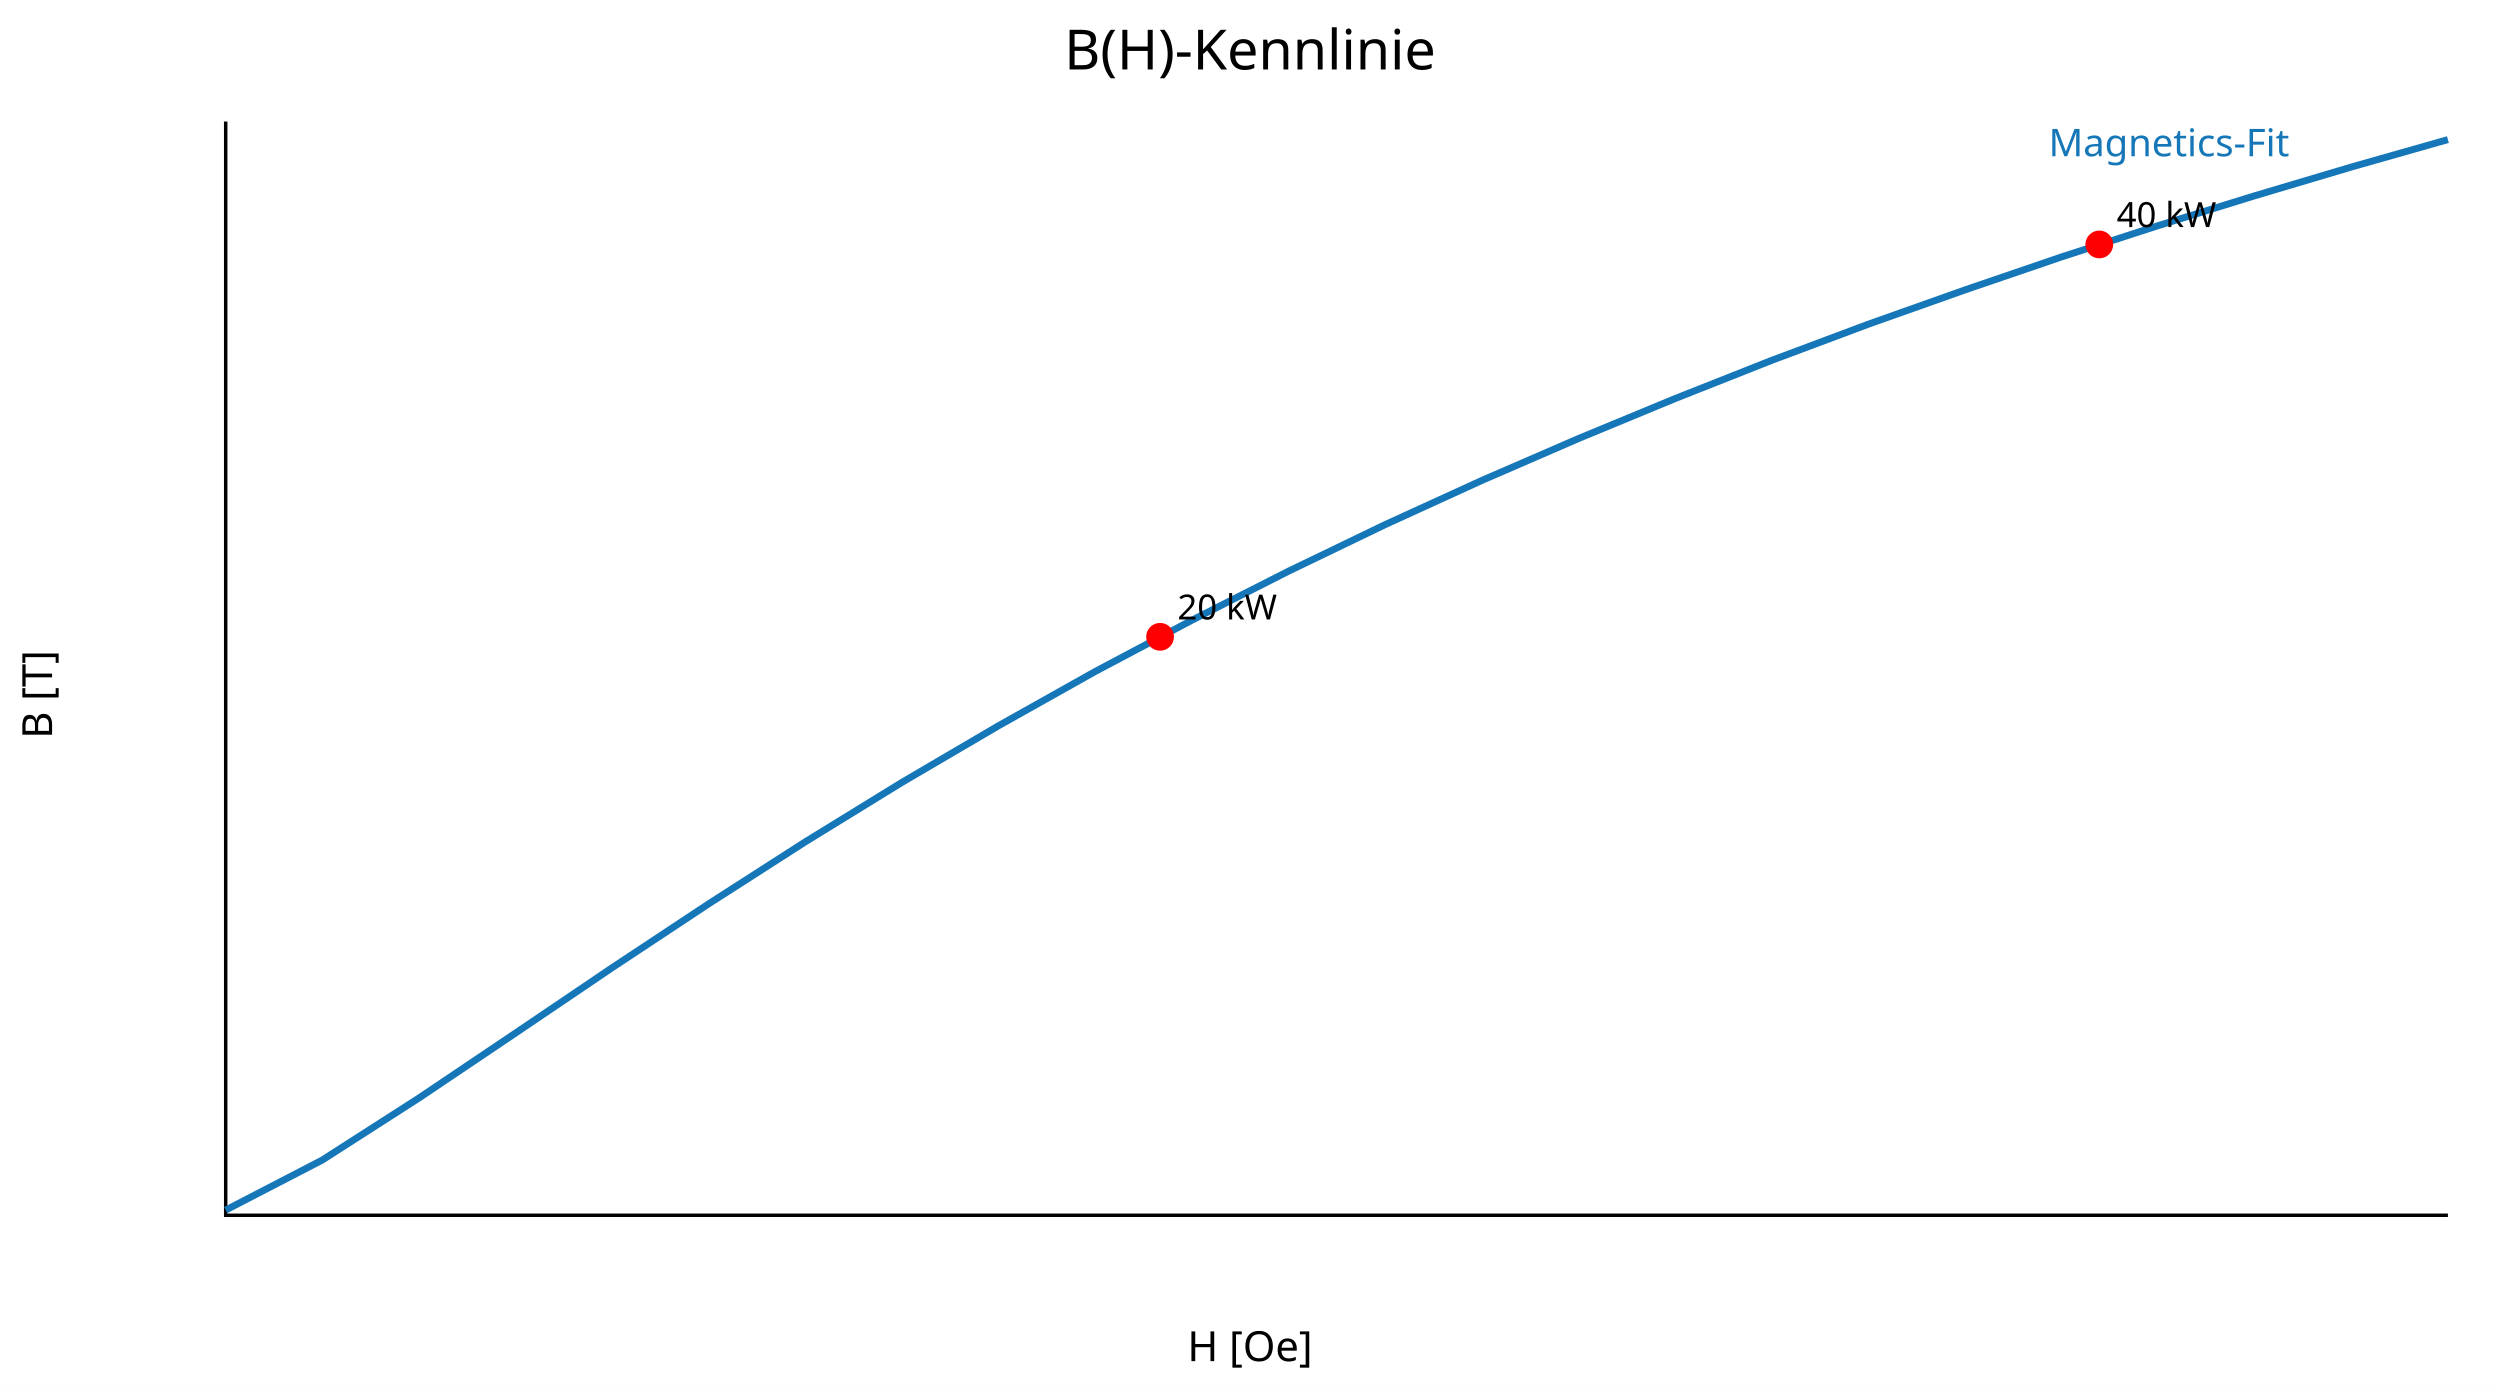
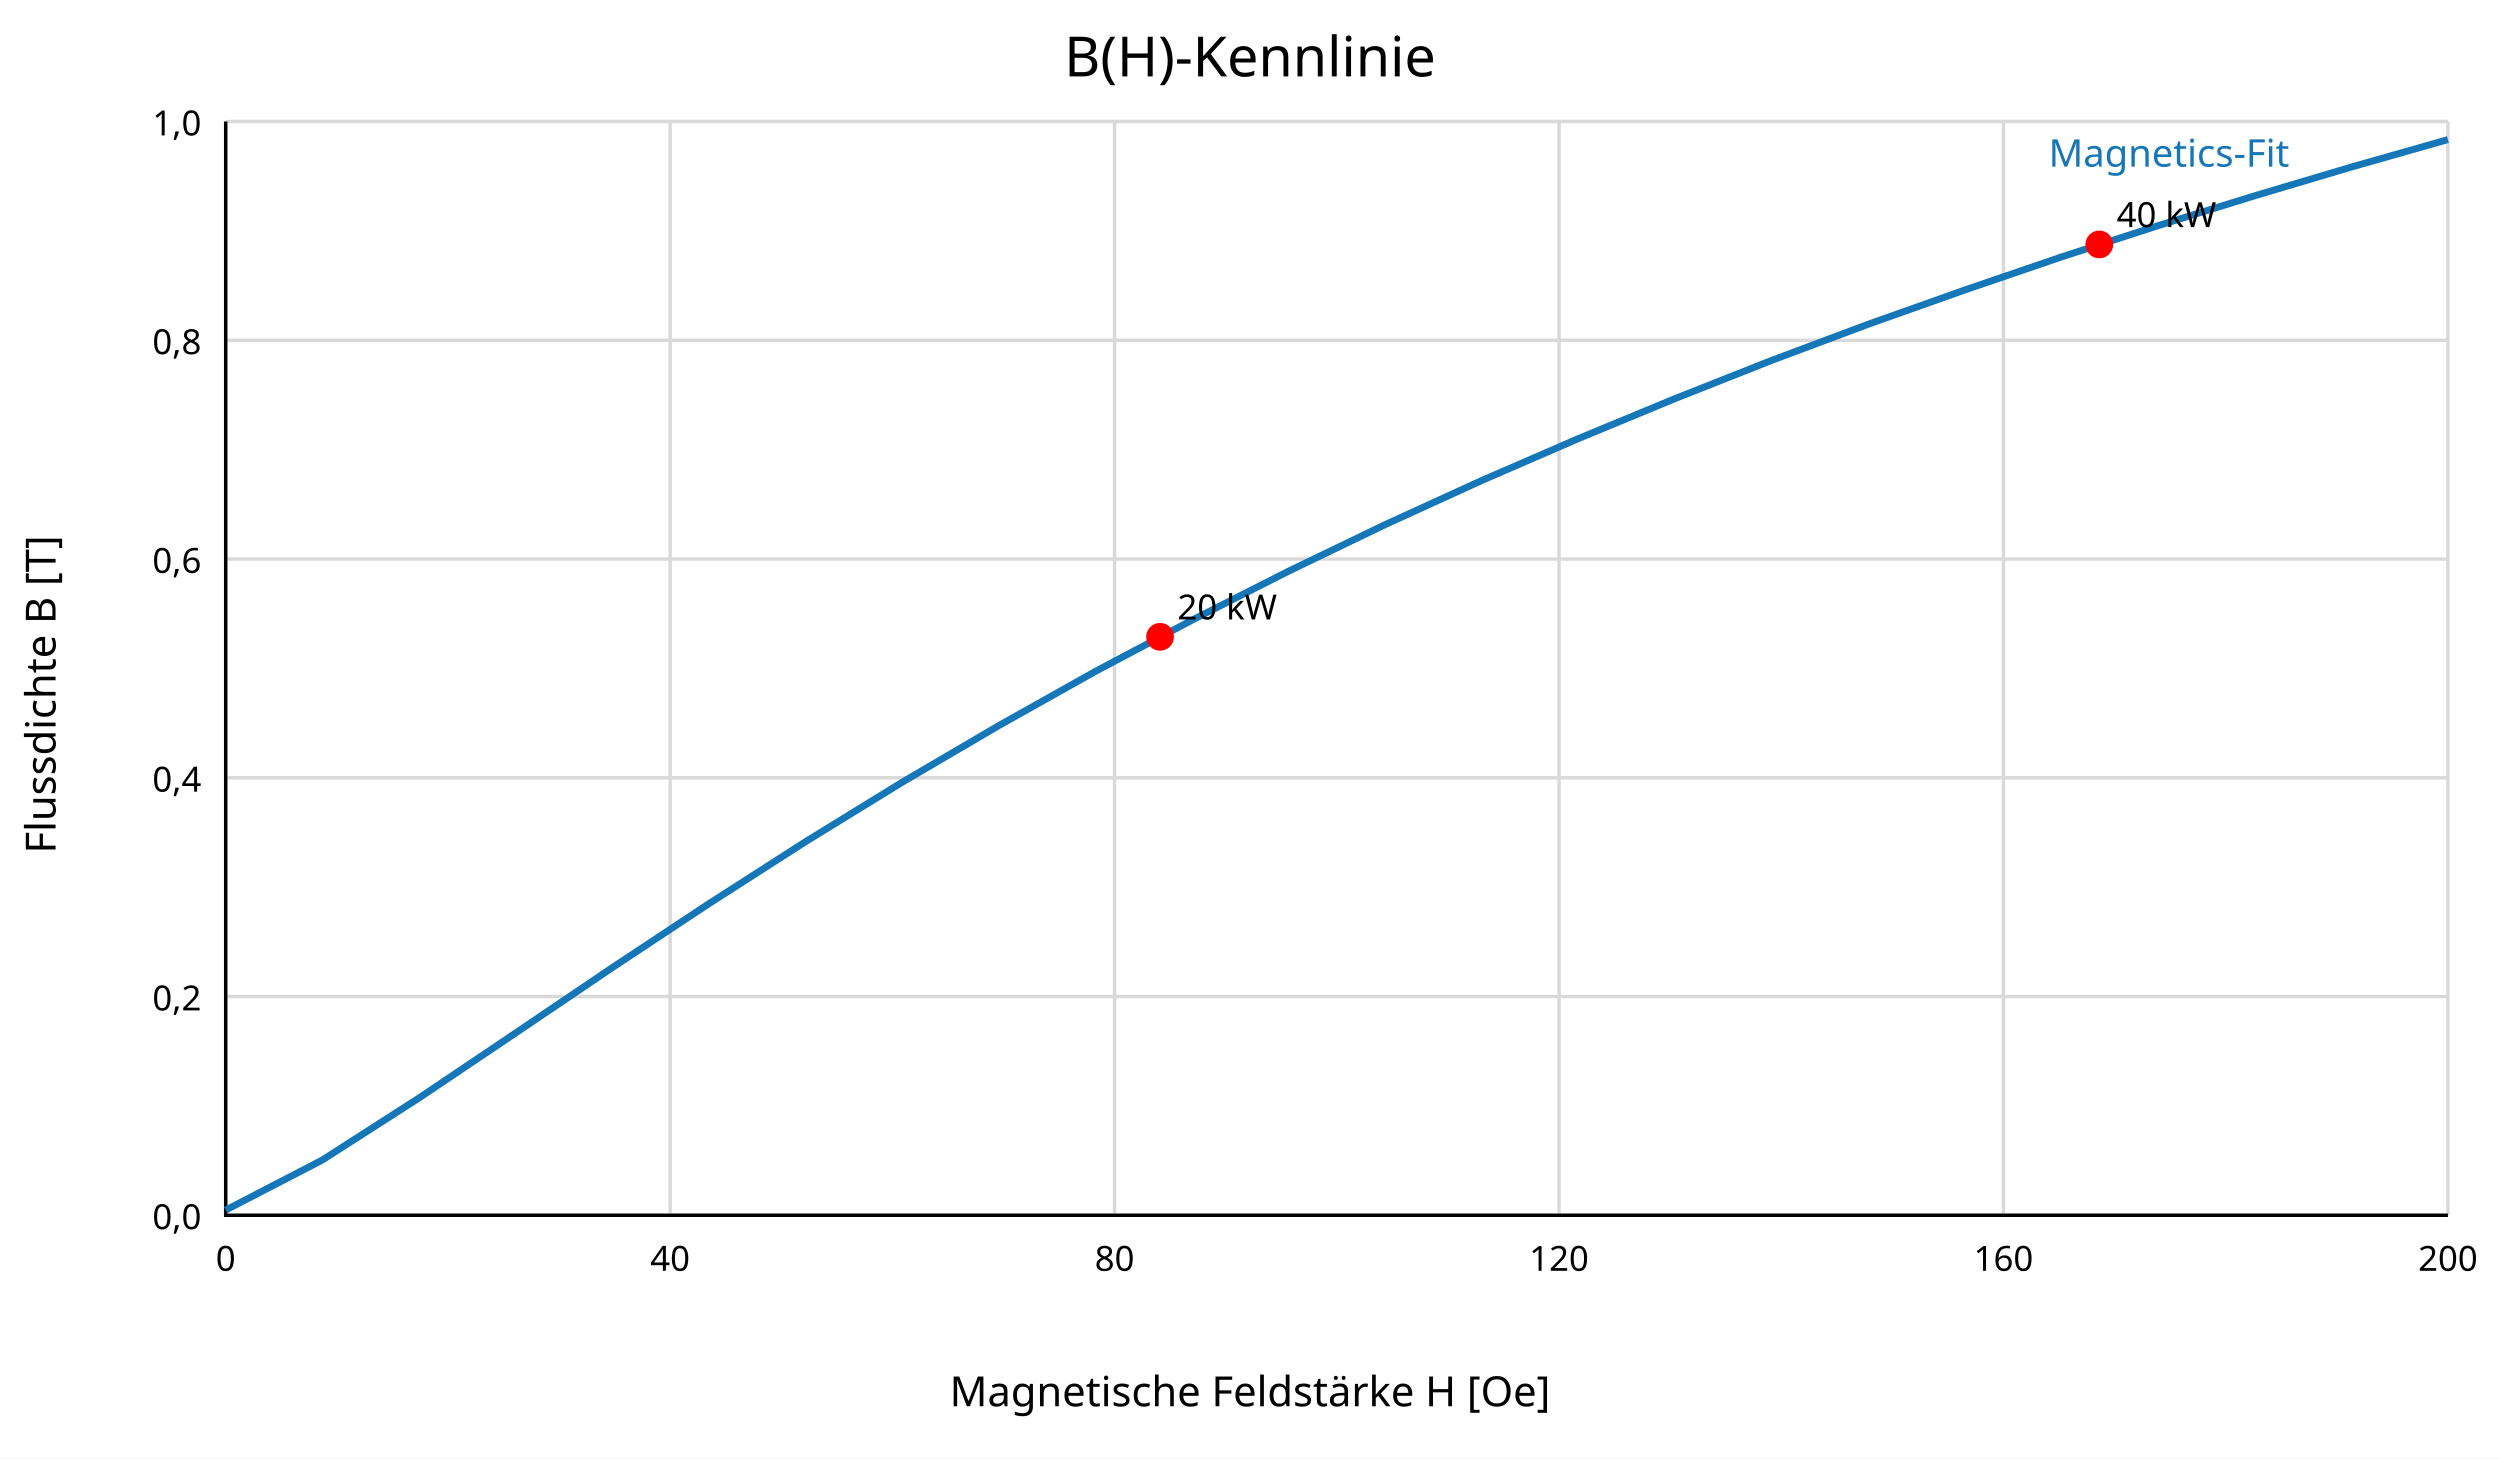
- <svg xmlns="http://www.w3.org/2000/svg" viewBox="0 0 720 400">
+ <svg xmlns="http://www.w3.org/2000/svg" viewBox="0 0 720 420">
  <rect width="100%" height="100%" fill="white" />
-   <text x="360.0" y="20" text-anchor="middle" font-family="sans-serif" font-size="16">B(H)-Kennlinie</text>
+   <text x="360" y="22" text-anchor="middle" font-family="sans-serif" font-size="16">B(H)-Kennlinie</text>
+   <g stroke="#d9d9d9" stroke-width="1">
+     <path d="M65 350H705M65 287H705M65 224H705M65 161H705M65 98H705M65 35H705" />
+     <path d="M65 35V350M193 35V350M321 35V350M449 35V350M577 35V350M705 35V350" />
+   </g>
  <path d="M65 35V350H705" fill="none" stroke="black" />
  <polyline points="65.0,348.5 92.8,334.1 120.7,316.2 148.5,297.5 176.3,278.7 204.1,260.3 232.0,242.4 259.8,225.3 287.6,209.0 315.4,193.4 343.3,178.6 371.1,164.5 398.9,151.1 426.7,138.4 454.6,126.3 482.4,114.8 510.2,103.8 538.0,93.4 565.9,83.5 593.7,74.0 621.5,65.0 649.3,56.4 677.2,48.1 705.0,40.2" fill="none" stroke="#1677b8" stroke-width="2" />
-   <text x="590" y="45" font-family="sans-serif" font-size="11" fill="#1677b8">Magnetics-Fit</text>
  <circle cx="334.1" cy="183.4" r="4" fill="red" />
  <text x="339.1" y="178.4" font-family="sans-serif" font-size="10">20 kW</text>
  <circle cx="604.6" cy="70.4" r="4" fill="red" />
  <text x="609.6" y="65.4" font-family="sans-serif" font-size="10">40 kW</text>
-   <text x="360.0" y="392" text-anchor="middle" font-family="sans-serif" font-size="12">H [Oe]</text>
-   <text transform="translate(15 200.0) rotate(-90)" text-anchor="middle" font-family="sans-serif" font-size="12">B [T]</text>
+   <text x="590" y="48" font-family="sans-serif" font-size="11" fill="#1677b8">Magnetics-Fit</text>
+   <g font-family="sans-serif" font-size="10" fill="black" text-anchor="middle">
+     <text x="65" y="366">0</text>
+     <text x="193" y="366">40</text>
+     <text x="321" y="366">80</text>
+     <text x="449" y="366">120</text>
+     <text x="577" y="366">160</text>
+     <text x="705" y="366">200</text>
+   </g>
+   <g font-family="sans-serif" font-size="10" fill="black" text-anchor="end">
+     <text x="58" y="354">0,0</text>
+     <text x="58" y="291">0,2</text>
+     <text x="58" y="228">0,4</text>
+     <text x="58" y="165">0,6</text>
+     <text x="58" y="102">0,8</text>
+     <text x="58" y="39">1,0</text>
+   </g>
+   <text x="360" y="405" text-anchor="middle" font-family="sans-serif" font-size="12">Magnetische Feldstärke H [Oe]</text>
+   <text transform="translate(16 200) rotate(-90)" text-anchor="middle" font-family="sans-serif" font-size="12">Flussdichte B [T]</text>
</svg>
